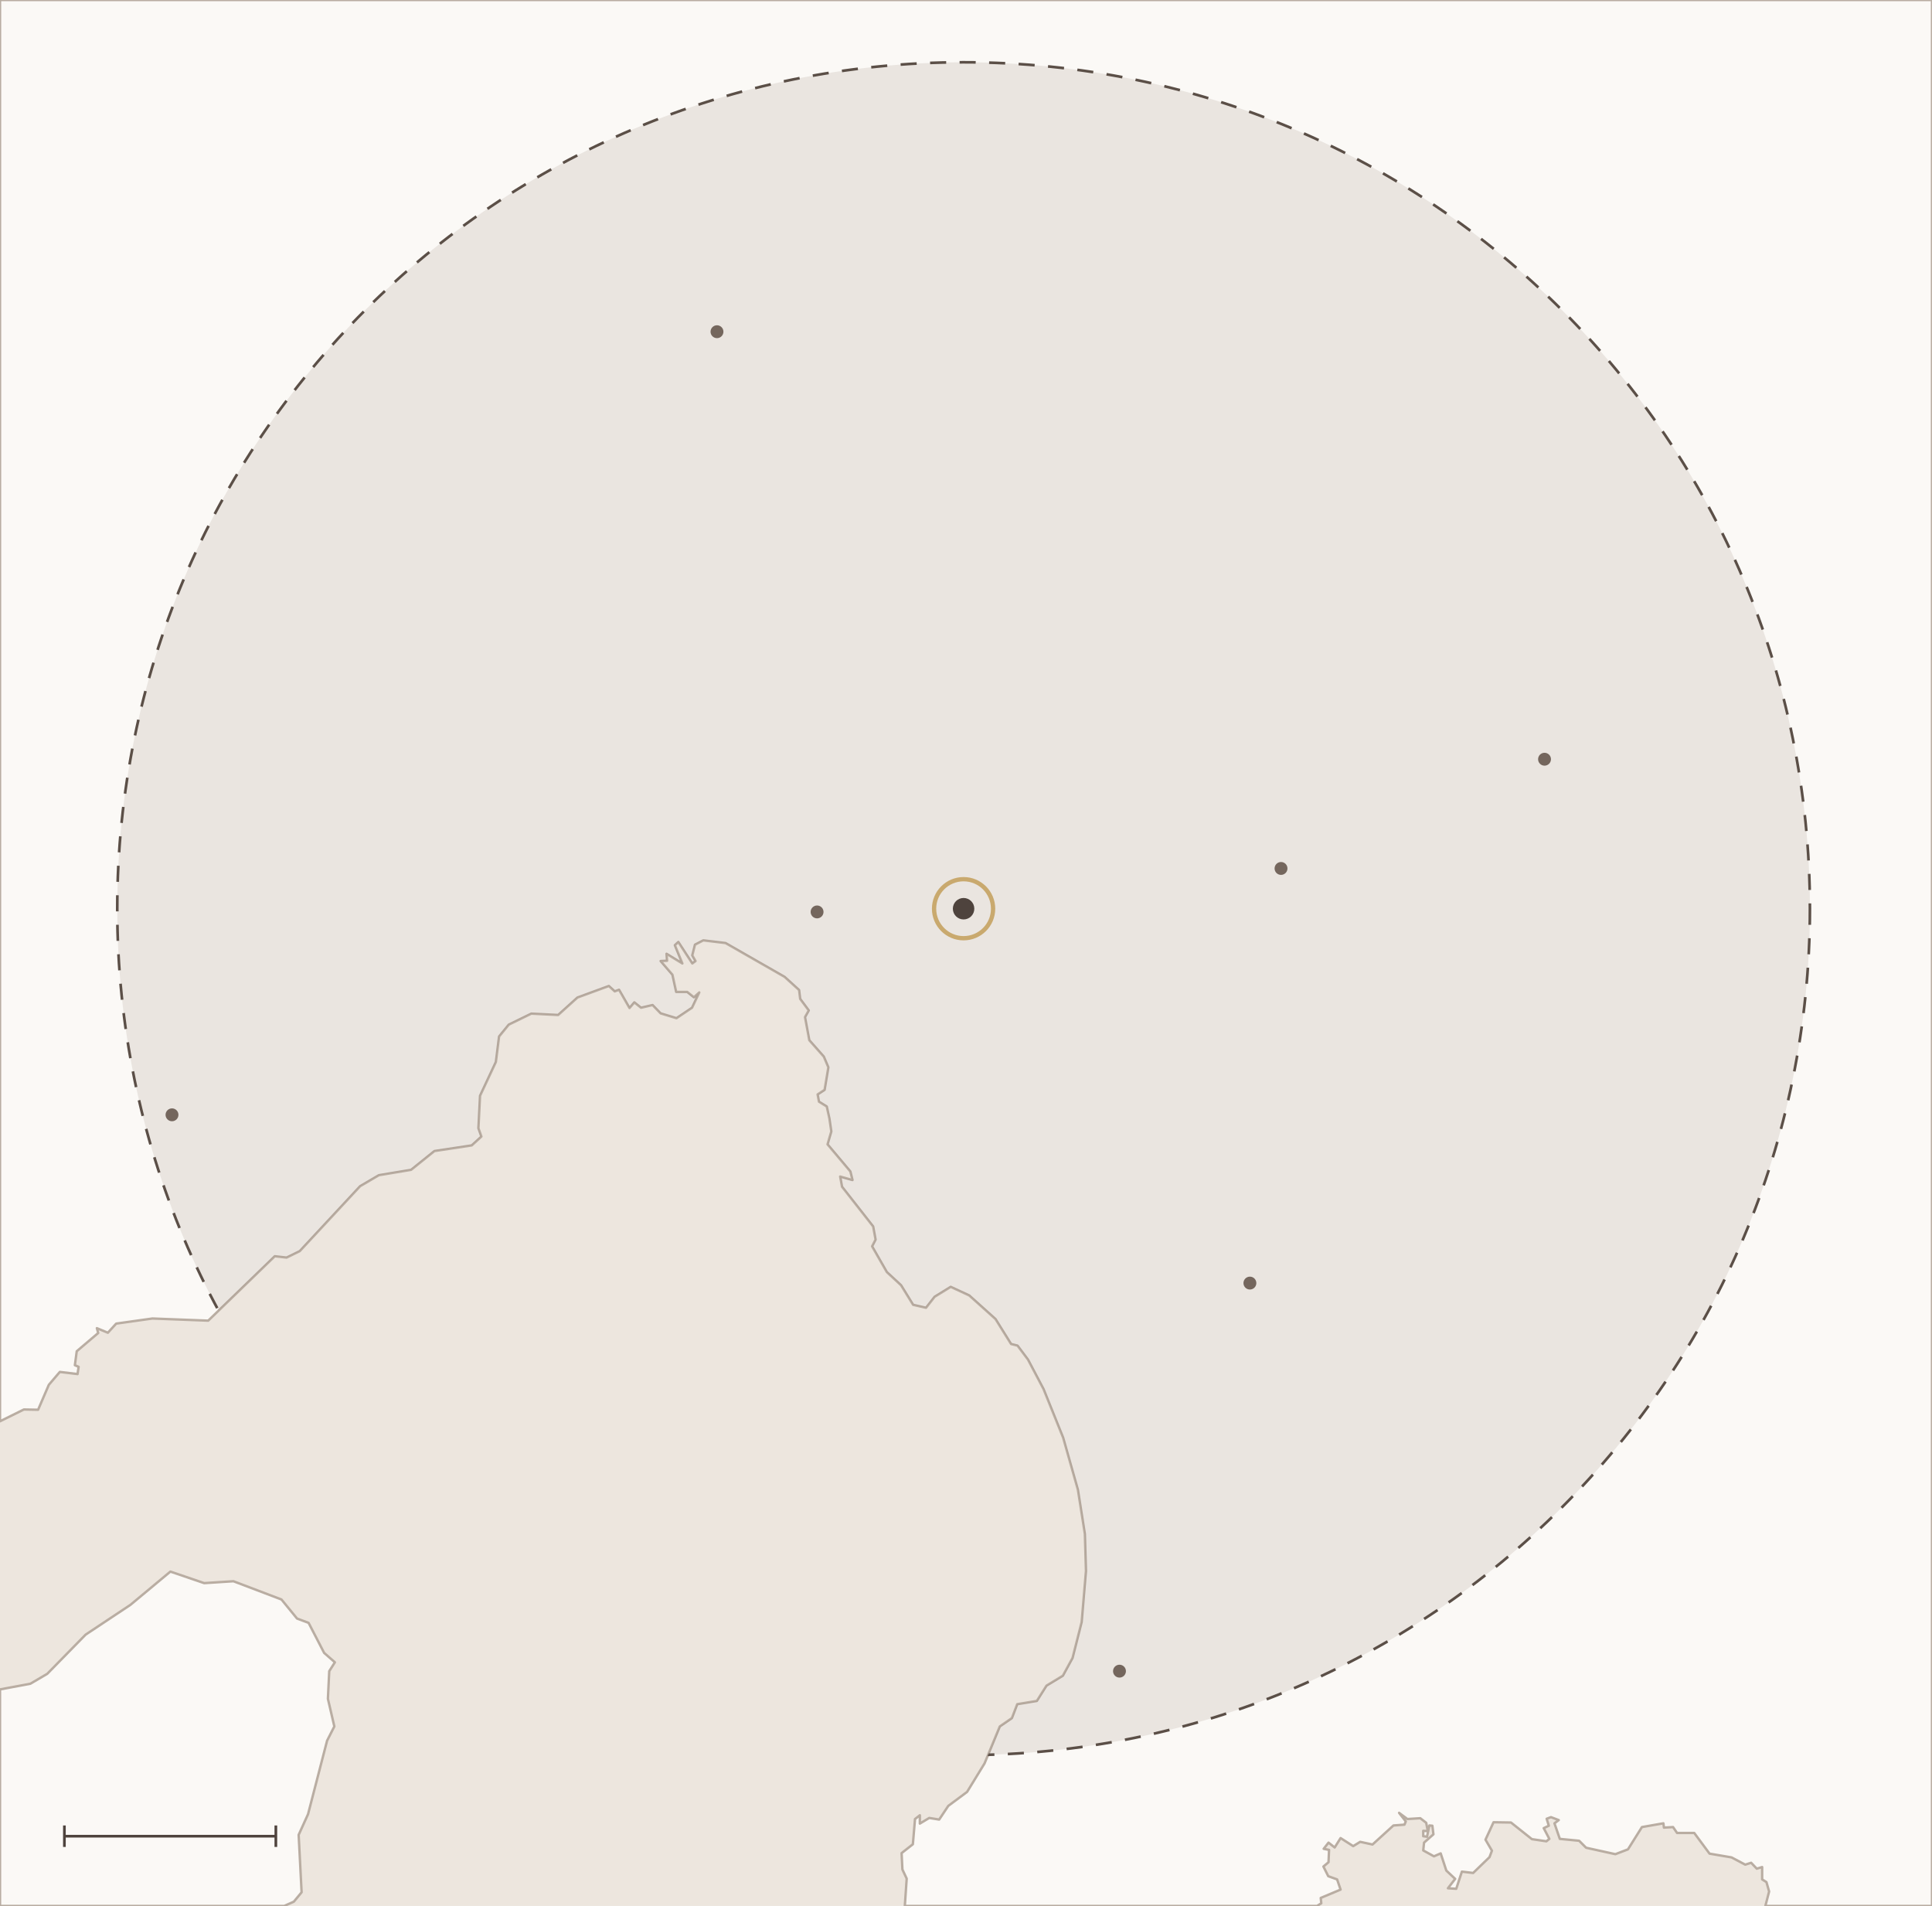
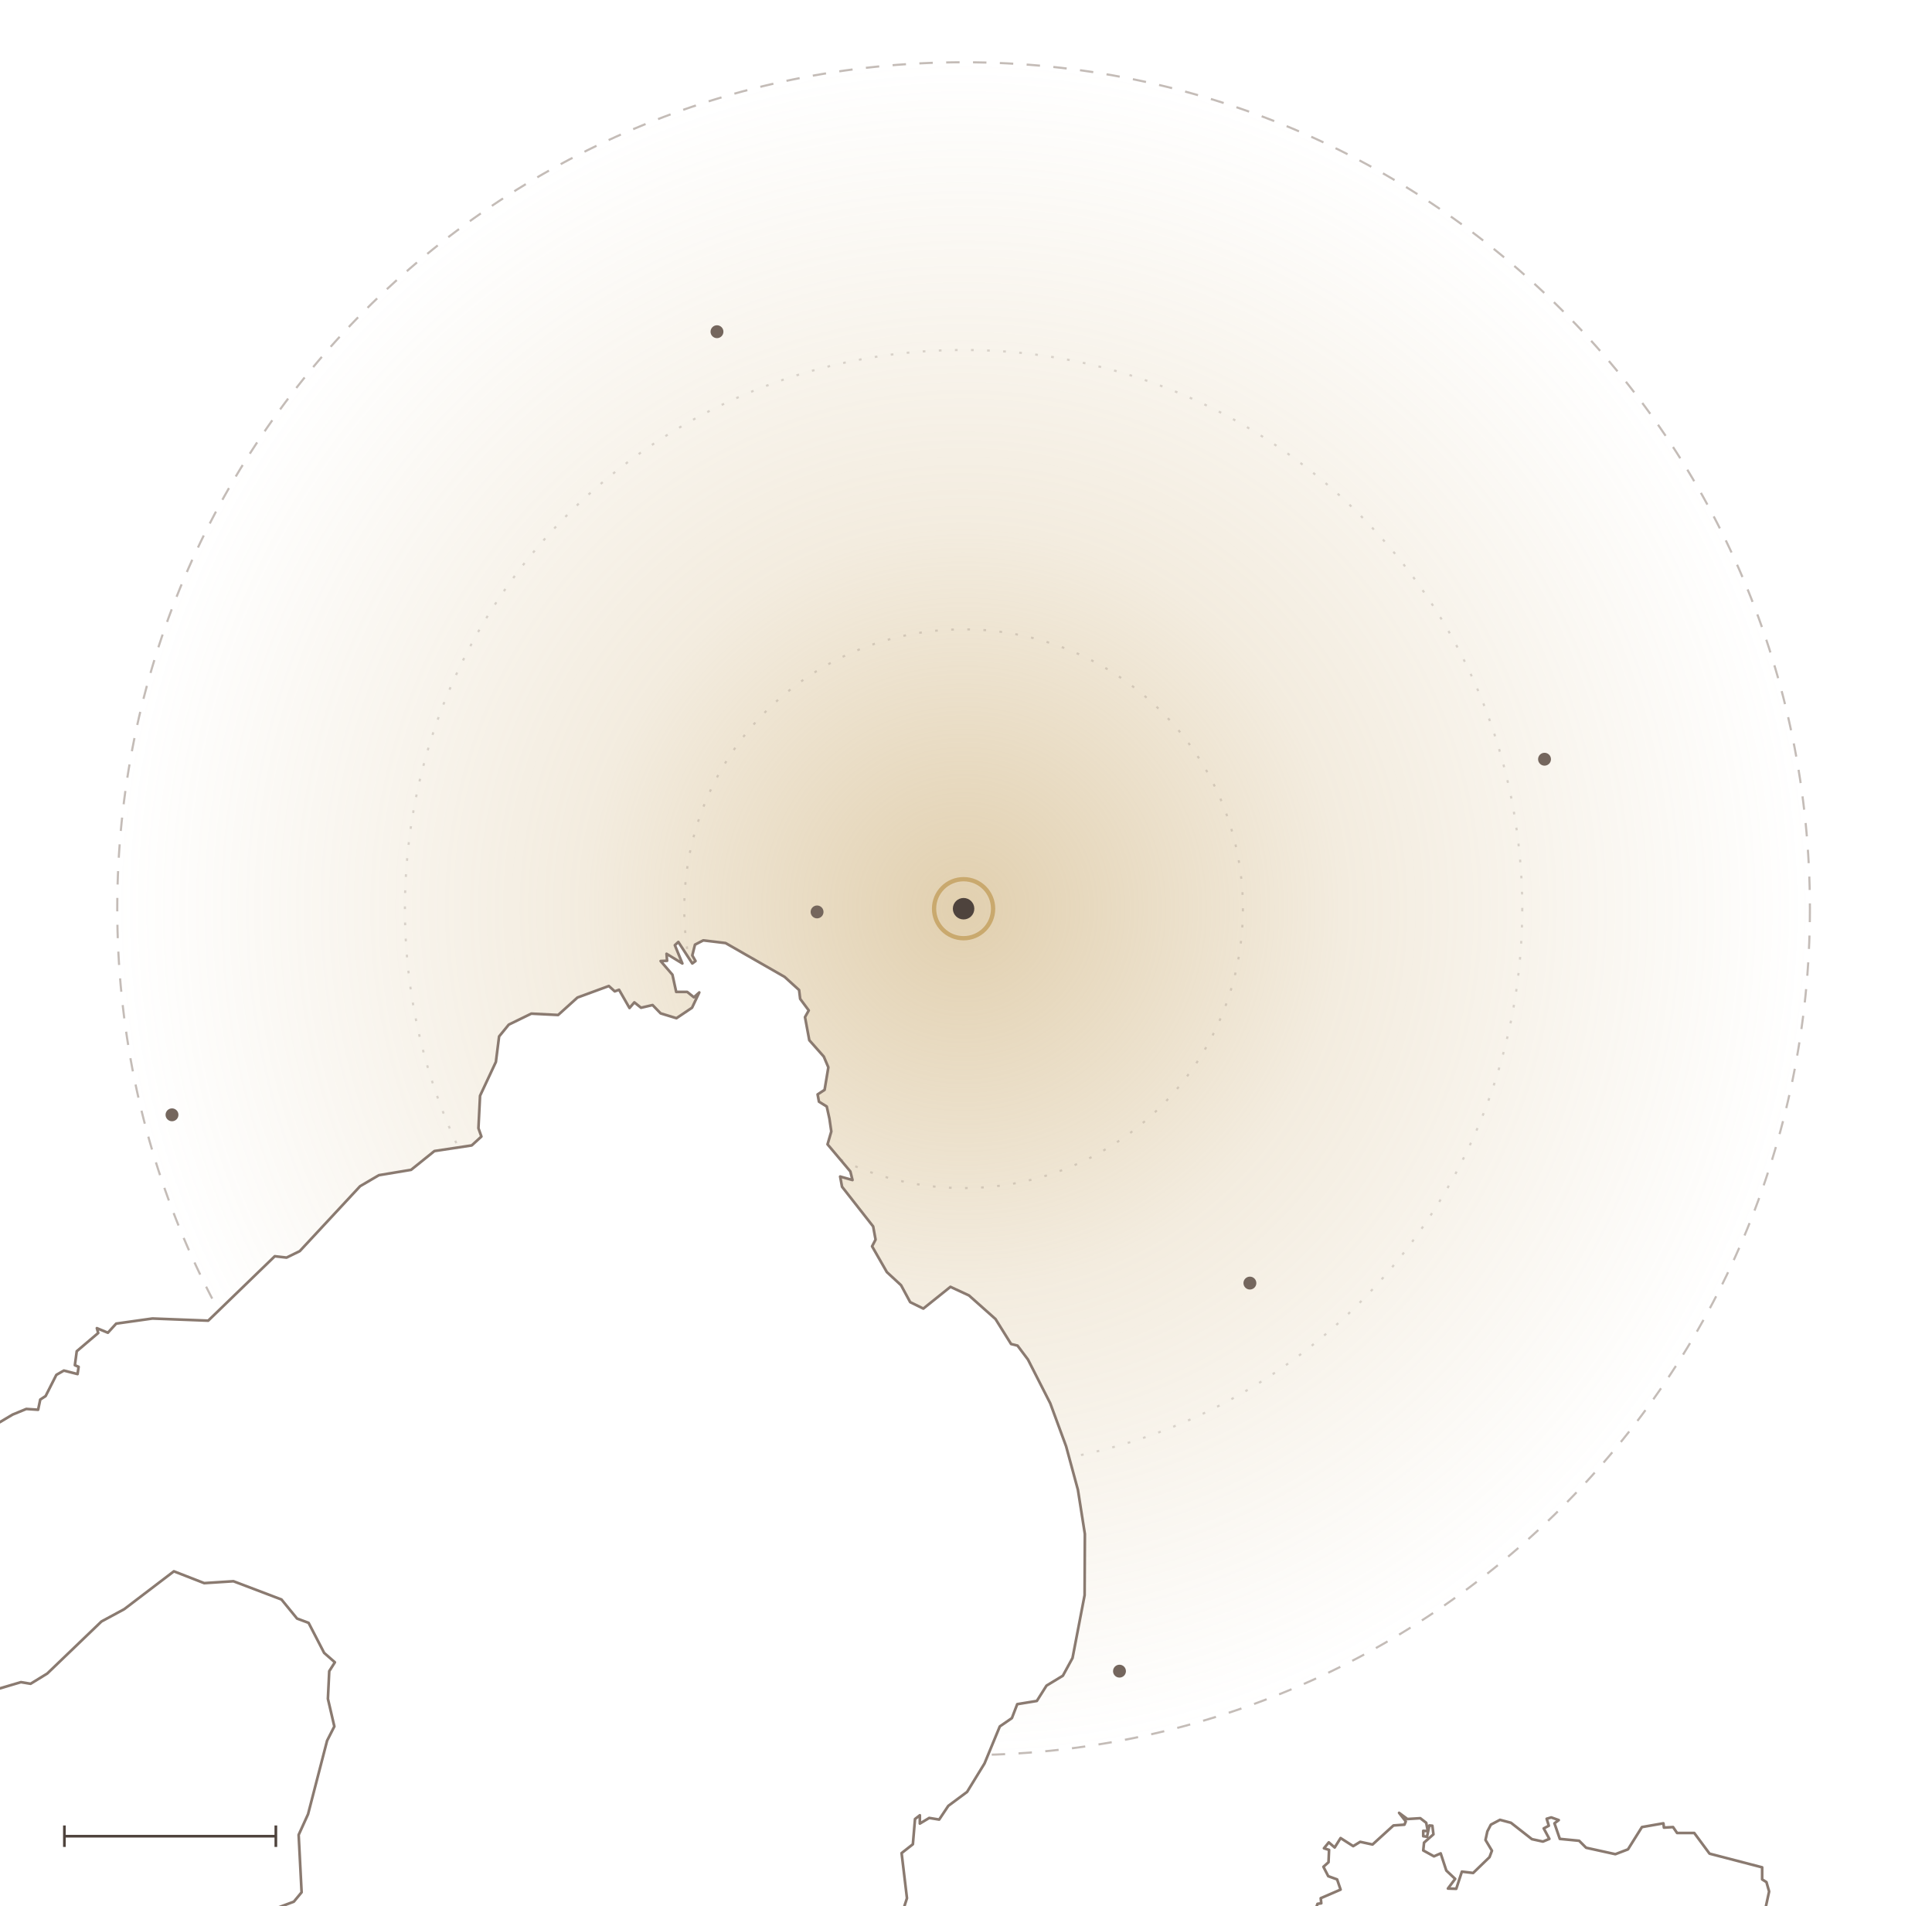
<svg xmlns="http://www.w3.org/2000/svg" viewBox="0 0 720 710.2" role="presentation" focusable="false">
  <defs>
    <clipPath id="land">
-       <path d="M657.9 710.2L659.3 704.8L658.3 701.3L656.7 700.3L656.7 695.7L654.7 696.3L652.6 694.1L650.4 694.8L645.3 692.1L637.1 690.7L631.4 683.0L625.0 683.0L623.5 680.8L620.1 681.0L619.9 679.4L611.9 680.8L606.7 689.1L602.0 690.9L591.1 688.5L588.5 685.9L581.3 685.2L579.3 679.4L580.9 678.2L578.0 677.1L576.4 677.7L577.2 680.3L575.3 681.2L577.4 685.2L576.3 686.1L570.9 685.3L563.1 679.1L556.6 679.0L553.6 685.5L556.0 689.6L555.1 692.0L549.0 697.9L544.8 697.4L542.7 703.8L539.6 703.6L542.3 700.1L539.0 697.0L536.9 690.6L534.4 691.7L530.4 689.5L530.7 686.6L534.2 683.5L533.8 680.3L532.7 680.2L531.8 684.4L530.4 684.2L530.4 682.2L532.1 682.3L531.5 679.2L529.3 677.5L524.5 677.8L521.4 675.5L523.9 678.7L523.4 679.9L519.3 680.2L511.5 687.3L506.9 686.3L504.3 687.9L499.6 684.9L497.4 688.4L495.1 686.6L493.3 688.9L495.3 689.3L495.1 693.9L493.2 695.5L495.0 699.1L498.3 700.3L499.6 704.1L492.2 707.2L492.4 709.2L490.8 710.2L337.2 710.2L337.9 700.0L336.3 696.6L336.0 690.5L340.2 687.2L341.0 677.8L342.8 676.4L342.8 679.5L346.3 677.4L350.0 678.0L353.4 672.9L360.4 667.7L366.9 657.1L372.6 643.3L377.1 640.2L379.1 635.0L386.4 633.8L390.0 628.1L396.1 624.4L399.7 617.8L403.1 604.4L404.7 585.4L404.3 571.6L401.7 555.1L396.2 535.7L388.9 517.6L383.1 506.6L379.2 501.4L376.8 500.8L371.0 491.5L361.2 482.7L354.3 479.5L348.3 483.2L345.1 487.3L340.3 486.2L335.8 478.9L330.5 474.0L325.0 464.4L326.3 461.9L325.4 457.0L313.8 442.2L313.1 438.4L317.7 439.7L316.9 436.5L308.4 426.4L309.8 421.6L309.1 416.8L308.1 412.3L305.2 410.5L304.7 407.8L307.3 406.1L308.7 397.7L307.0 393.7L301.6 387.6L300.0 379.0L301.4 376.5L298.2 372.2L297.8 368.9L292.4 364.0L270.4 351.4L262.1 350.4L259.0 352.0L258.0 356.0L259.2 358.1L258.0 359.0L252.8 351.0L251.5 352.2L254.3 359.0L248.4 355.4L248.6 358.0L246.2 358.1L250.6 363.2L252.0 369.6L256.1 369.6L258.6 371.6L260.6 369.8L257.9 375.5L252.1 379.4L246.2 377.6L243.2 374.5L238.9 375.5L236.4 373.5L234.6 375.6L230.7 368.8L229.1 369.4L226.9 367.4L215.2 371.7L208.0 378.2L198.0 377.7L189.6 381.8L186.0 386.2L184.8 395.7L178.9 408.3L178.3 420.4L179.4 423.5L175.8 426.8L161.9 428.9L153.2 435.9L141.2 437.9L134.2 442.0L111.7 466.2L106.8 468.6L102.4 468.1L77.6 492.1L56.8 491.3L43.3 493.2L40.2 496.6L36.1 494.9L36.6 496.7L28.6 503.5L27.9 508.7L29.3 509.3L28.9 512.0L22.3 511.2L18.2 516.0L14.2 525.3L8.9 525.2L0.0 529.6L0.0 0.0L720.0 0.0L720.0 710.2L657.9 710.2ZM0.0 629.5L11.3 627.4L17.6 623.7L31.9 609.1L48.6 598.0L63.5 585.6L76.1 589.9L87.0 589.2L104.9 596.0L110.7 603.1L115.0 604.7L120.8 615.9L124.8 619.4L122.7 622.7L122.2 633.0L124.6 643.3L121.9 648.6L114.8 676.0L111.3 683.7L112.4 705.1L109.5 708.6L105.9 710.2L0.0 710.2L0.0 629.5Z" />
+       <path d="M680.0 753.5L675.8 744.8L668.4 740.0L663.0 732.8L662.8 723.7L660.8 715.7L658.0 710.8L659.3 704.8L658.3 701.3L656.7 700.3L656.7 695.8L637.1 690.7L631.4 683.0L625.0 683.0L623.5 680.8L620.1 681.0L619.9 679.4L611.9 680.8L606.7 689.1L602.0 690.9L591.1 688.5L588.5 685.9L581.3 685.2L579.3 679.4L580.9 678.2L578.1 677.2L576.4 677.7L577.2 680.3L575.3 681.3L577.4 685.2L575.0 686.2L570.9 685.3L563.1 679.2L559.0 678.1L555.6 679.9L554.3 682.4L553.6 685.6L556.0 689.6L555.1 692.0L549.0 697.9L544.8 697.4L542.7 703.8L539.6 703.7L542.3 700.1L539.0 697.0L536.9 690.6L534.4 691.7L530.4 689.5L530.7 686.6L534.2 683.5L533.8 680.3L532.7 680.2L531.8 684.4L530.4 684.2L530.4 682.2L532.1 682.3L531.5 679.2L529.3 677.5L524.5 677.8L521.4 675.5L523.9 678.7L523.4 679.9L519.3 680.2L511.5 687.3L506.9 686.3L504.3 687.9L499.6 684.9L497.4 688.4L495.2 686.5L493.4 688.7L495.3 689.3L495.1 693.9L493.2 695.6L495.0 699.1L498.3 700.3L499.6 704.1L492.2 707.3L492.4 709.2L491.0 709.4L489.5 713.6L474.2 731.4L471.6 742.0L472.6 747.9L475.0 748.4L473.9 753.8L461.1 754.0L457.7 751.2L453.5 754.0L309.6 754.0L307.1 752.6L306.7 750.7L309.4 745.9L318.4 734.0L319.2 728.7L322.5 728.5L325.8 726.0L336.1 713.2L338.0 707.3L336.0 690.5L340.2 687.2L341.0 677.8L342.8 676.4L342.8 679.5L346.3 677.4L350.0 678.0L353.4 672.9L360.4 667.7L366.9 657.1L372.6 643.3L377.1 640.2L379.1 635.0L386.4 633.8L390.0 628.1L396.1 624.4L399.7 617.8L404.2 594.4L404.3 571.6L401.7 555.1L397.3 538.9L391.4 522.9L383.1 506.6L379.2 501.4L376.8 500.8L371.0 491.5L361.1 482.7L354.2 479.5L344.1 487.6L339.2 485.2L335.8 478.9L330.5 474.0L325.0 464.4L326.3 461.9L325.4 457.0L313.8 442.2L313.1 438.4L317.7 439.7L316.9 436.5L308.4 426.4L309.8 421.6L309.1 416.8L308.1 412.3L305.2 410.5L304.7 407.8L307.3 406.1L308.7 397.7L307.0 393.7L301.6 387.6L300.0 379.0L301.4 376.5L298.2 372.2L297.8 368.9L292.4 364.0L270.4 351.4L262.1 350.4L259.0 352.0L258.0 356.0L259.2 358.1L258.0 359.0L252.8 351.0L251.5 352.2L254.3 359.0L248.4 355.4L248.6 358.0L246.2 358.1L250.6 363.2L252.0 369.6L256.1 369.6L258.6 371.6L260.6 369.8L257.9 375.5L252.1 379.4L246.2 377.6L243.2 374.5L238.9 375.5L236.4 373.5L234.6 375.6L230.7 368.8L229.1 369.4L226.9 367.4L215.2 371.7L208.0 378.2L198.0 377.7L189.6 381.8L186.0 386.2L184.8 395.7L178.9 408.3L178.3 420.4L179.4 423.5L175.8 426.8L161.9 428.9L153.2 435.9L141.2 437.9L134.2 442.0L111.7 466.2L106.8 468.6L102.4 468.1L77.6 492.1L56.8 491.3L43.3 493.2L40.2 496.6L36.1 494.9L36.6 496.7L28.6 503.5L27.9 508.7L29.3 509.3L28.9 512.0L23.8 510.7L21.0 512.3L17.0 520.2L15.0 521.5L14.2 525.3L9.8 525.0L4.7 527.1L-12.3 537.2L-18.6 556.1L-19.0 565.7L-21.6 570.9L-34.4 563.5L-34.6 -43.8L754.6 -43.8L754.6 754.0L680.0 753.5ZM516.7 754.0L519.0 748.8L518.1 744.7L519.0 740.4L525.0 738.1L531.9 739.5L540.3 745.3L546.7 746.9L551.5 754.0L516.7 754.0ZM-34.6 634.2L-8.4 631.6L7.8 626.8L11.4 627.4L17.6 623.6L37.8 604.2L46.3 599.6L64.8 585.5L76.1 589.9L87.0 589.2L104.9 596.0L110.7 603.1L115.0 604.7L120.8 615.9L124.8 619.4L122.7 622.7L122.2 633.0L124.6 643.3L121.9 648.6L114.8 676.0L111.3 683.7L112.4 705.1L109.5 708.6L102.0 711.4L99.6 716.2L91.6 721.3L92.2 724.1L86.2 726.4L82.6 732.0L72.3 729.4L55.6 733.1L52.0 739.5L52.9 743.2L51.5 747.3L16.6 732.9L-2.6 729.0L-9.9 729.0L-22.4 732.3L-28.3 739.5L-31.2 739.1L-29.9 742.4L-26.6 744.8L-27.8 745.9L-34.6 744.5L-34.6 634.2Z" />
    </clipPath>
+     <radialGradient id="glow" cx="359.1" cy="338.6" r="315.4" gradientUnits="userSpaceOnUse">
+       <stop offset="0" stop-color="#C9A96E" stop-opacity="0.55" />
+       <stop offset="0.45" stop-color="#C9A96E" stop-opacity="0.22" />
+       <stop offset="1" stop-color="#C9A96E" stop-opacity="0" />
+     </radialGradient>
  </defs>
-   <rect width="720" height="710.2" fill="#EDE6DE" />
-   <path d="M657.9 710.2L659.3 704.8L658.3 701.3L656.7 700.3L656.7 695.7L654.7 696.3L652.6 694.1L650.4 694.8L645.3 692.1L637.1 690.7L631.4 683.0L625.0 683.0L623.5 680.8L620.1 681.0L619.9 679.4L611.9 680.8L606.7 689.1L602.0 690.9L591.1 688.5L588.5 685.9L581.3 685.2L579.3 679.4L580.9 678.2L578.0 677.1L576.4 677.7L577.2 680.3L575.3 681.2L577.4 685.2L576.3 686.1L570.9 685.3L563.1 679.1L556.6 679.0L553.6 685.5L556.0 689.6L555.1 692.0L549.0 697.9L544.8 697.4L542.7 703.8L539.6 703.6L542.3 700.1L539.0 697.0L536.9 690.6L534.4 691.7L530.4 689.5L530.7 686.6L534.2 683.5L533.8 680.3L532.7 680.2L531.8 684.4L530.4 684.2L530.4 682.2L532.1 682.3L531.5 679.2L529.3 677.5L524.5 677.8L521.4 675.5L523.9 678.7L523.4 679.9L519.3 680.2L511.5 687.3L506.9 686.3L504.3 687.9L499.6 684.9L497.4 688.4L495.1 686.6L493.3 688.9L495.3 689.3L495.1 693.9L493.2 695.5L495.0 699.1L498.3 700.3L499.6 704.1L492.2 707.2L492.4 709.2L490.8 710.2L337.2 710.2L337.9 700.0L336.3 696.6L336.0 690.5L340.2 687.2L341.0 677.8L342.8 676.4L342.8 679.5L346.3 677.4L350.0 678.0L353.4 672.9L360.4 667.7L366.9 657.1L372.6 643.3L377.1 640.2L379.1 635.0L386.4 633.8L390.0 628.1L396.1 624.4L399.7 617.8L403.1 604.4L404.7 585.4L404.3 571.6L401.7 555.1L396.2 535.7L388.9 517.6L383.1 506.6L379.2 501.4L376.8 500.8L371.0 491.5L361.2 482.7L354.3 479.5L348.3 483.2L345.1 487.3L340.3 486.2L335.8 478.9L330.5 474.0L325.0 464.4L326.3 461.9L325.4 457.0L313.8 442.2L313.1 438.4L317.7 439.7L316.9 436.5L308.4 426.4L309.8 421.6L309.1 416.8L308.1 412.3L305.2 410.5L304.7 407.8L307.3 406.1L308.7 397.7L307.0 393.7L301.6 387.6L300.0 379.0L301.4 376.5L298.2 372.2L297.8 368.9L292.4 364.0L270.4 351.4L262.1 350.4L259.0 352.0L258.0 356.0L259.2 358.1L258.0 359.0L252.8 351.0L251.5 352.2L254.3 359.0L248.4 355.4L248.6 358.0L246.2 358.1L250.6 363.2L252.0 369.6L256.1 369.6L258.6 371.6L260.6 369.8L257.9 375.5L252.1 379.4L246.2 377.6L243.2 374.5L238.9 375.5L236.4 373.5L234.6 375.6L230.7 368.8L229.1 369.4L226.9 367.4L215.2 371.7L208.0 378.2L198.0 377.7L189.6 381.8L186.0 386.2L184.8 395.7L178.9 408.3L178.3 420.4L179.4 423.5L175.8 426.8L161.9 428.9L153.2 435.9L141.2 437.9L134.2 442.0L111.7 466.2L106.8 468.6L102.4 468.1L77.6 492.1L56.8 491.3L43.3 493.2L40.2 496.6L36.1 494.9L36.6 496.7L28.6 503.5L27.9 508.7L29.3 509.3L28.9 512.0L22.3 511.2L18.2 516.0L14.2 525.3L8.9 525.2L0.0 529.6L0.0 0.0L720.0 0.0L720.0 710.2L657.9 710.2ZM0.0 629.5L11.3 627.4L17.6 623.7L31.9 609.1L48.6 598.0L63.5 585.6L76.1 589.9L87.0 589.2L104.9 596.0L110.7 603.1L115.0 604.7L120.8 615.9L124.8 619.4L122.7 622.7L122.2 633.0L124.6 643.3L121.9 648.6L114.8 676.0L111.3 683.7L112.4 705.1L109.5 708.6L105.9 710.2L0.0 710.2L0.0 629.5Z" fill="#FBF9F6" stroke="#B9ADA2" stroke-width="0.9" stroke-linejoin="round" />
-   <g clip-path="url(#land)">
-     <circle cx="359.1" cy="338.6" r="315.4" fill="#8A7A70" fill-opacity="0.16" />
-   </g>
-   <circle cx="359.1" cy="338.6" r="315.4" fill="none" stroke="#5B4F47" stroke-width="1" stroke-dasharray="6 5" clip-path="url(#land)" />
+   <circle cx="359.1" cy="338.6" r="315.4" fill="url(#glow)" clip-path="url(#land)" />
+   <circle cx="359.1" cy="338.6" r="104.1" fill="none" stroke="#8A7A70" stroke-opacity="0.28" stroke-width="0.8" stroke-dasharray="1 5" clip-path="url(#land)" />
+   <circle cx="359.1" cy="338.6" r="208.2" fill="none" stroke="#8A7A70" stroke-opacity="0.28" stroke-width="0.8" stroke-dasharray="1 5" clip-path="url(#land)" />
+   <circle cx="359.1" cy="338.6" r="315.4" fill="none" stroke="#8A7A70" stroke-opacity="0.5" stroke-width="0.8" stroke-dasharray="5 5" clip-path="url(#land)" />
+   <path d="M680.0 753.5L675.8 744.8L668.4 740.0L663.0 732.8L662.8 723.7L660.8 715.7L658.0 710.8L659.3 704.8L658.3 701.3L656.7 700.3L656.7 695.8L637.1 690.7L631.4 683.0L625.0 683.0L623.5 680.8L620.1 681.0L619.9 679.4L611.9 680.8L606.7 689.1L602.0 690.9L591.1 688.5L588.5 685.9L581.3 685.2L579.3 679.4L580.9 678.2L578.1 677.2L576.4 677.7L577.2 680.3L575.3 681.3L577.4 685.2L575.0 686.2L570.9 685.3L563.1 679.2L559.0 678.1L555.6 679.9L554.3 682.4L553.6 685.6L556.0 689.6L555.1 692.0L549.0 697.9L544.8 697.4L542.7 703.8L539.6 703.7L542.3 700.1L539.0 697.0L536.9 690.6L534.4 691.7L530.4 689.5L530.7 686.6L534.2 683.5L533.8 680.3L532.7 680.2L531.8 684.4L530.4 684.2L530.4 682.2L532.1 682.3L531.5 679.2L529.3 677.5L524.5 677.8L521.4 675.5L523.9 678.7L523.4 679.9L519.3 680.2L511.5 687.3L506.9 686.3L504.3 687.9L499.6 684.9L497.4 688.4L495.2 686.5L493.4 688.7L495.3 689.3L495.1 693.9L493.2 695.6L495.0 699.1L498.3 700.3L499.6 704.1L492.2 707.3L492.4 709.2L491.0 709.4L489.5 713.6L474.2 731.4L471.6 742.0L472.6 747.9L475.0 748.4L473.9 753.8L461.1 754.0L457.7 751.2L453.5 754.0L309.6 754.0L307.1 752.6L306.7 750.7L309.4 745.9L318.4 734.0L319.2 728.7L322.5 728.5L325.8 726.0L336.1 713.2L338.0 707.3L336.0 690.5L340.2 687.2L341.0 677.8L342.8 676.4L342.8 679.5L346.3 677.4L350.0 678.0L353.4 672.9L360.4 667.7L366.9 657.1L372.6 643.3L377.1 640.2L379.1 635.0L386.4 633.8L390.0 628.1L396.1 624.4L399.7 617.8L404.2 594.4L404.3 571.6L401.7 555.1L397.3 538.9L391.4 522.9L383.1 506.6L379.2 501.4L376.8 500.8L371.0 491.5L361.1 482.7L354.2 479.5L344.1 487.6L339.2 485.2L335.8 478.9L330.5 474.0L325.0 464.4L326.3 461.9L325.4 457.0L313.8 442.2L313.1 438.4L317.7 439.7L316.9 436.5L308.4 426.4L309.8 421.6L309.1 416.8L308.1 412.3L305.2 410.5L304.7 407.8L307.3 406.1L308.7 397.7L307.0 393.7L301.6 387.6L300.0 379.0L301.4 376.5L298.2 372.2L297.8 368.9L292.4 364.0L270.4 351.4L262.1 350.4L259.0 352.0L258.0 356.0L259.2 358.1L258.0 359.0L252.8 351.0L251.5 352.2L254.3 359.0L248.4 355.4L248.6 358.0L246.2 358.1L250.6 363.2L252.0 369.6L256.1 369.6L258.6 371.6L260.6 369.8L257.9 375.5L252.1 379.4L246.2 377.6L243.2 374.5L238.9 375.5L236.4 373.5L234.6 375.6L230.7 368.8L229.1 369.4L226.9 367.4L215.2 371.7L208.0 378.2L198.0 377.7L189.6 381.8L186.0 386.2L184.8 395.7L178.9 408.3L178.3 420.4L179.4 423.5L175.8 426.8L161.9 428.9L153.2 435.9L141.2 437.9L134.2 442.0L111.7 466.2L106.8 468.6L102.4 468.1L77.6 492.1L56.8 491.3L43.3 493.2L40.2 496.6L36.1 494.9L36.6 496.7L28.6 503.5L27.9 508.7L29.3 509.3L28.9 512.0L23.8 510.7L21.0 512.3L17.0 520.2L15.0 521.5L14.2 525.3L9.8 525.0L4.7 527.1L-12.3 537.2L-18.6 556.1L-19.0 565.7L-21.6 570.9L-34.4 563.5L-34.6 -43.8L754.6 -43.8L754.6 754.0L680.0 753.5ZM516.7 754.0L519.0 748.8L518.1 744.7L519.0 740.4L525.0 738.1L531.9 739.5L540.3 745.3L546.7 746.9L551.5 754.0L516.7 754.0ZM-34.6 634.2L-8.4 631.6L7.8 626.8L11.4 627.4L17.6 623.6L37.8 604.2L46.3 599.6L64.8 585.5L76.1 589.9L87.0 589.2L104.9 596.0L110.7 603.1L115.0 604.7L120.8 615.9L124.8 619.4L122.7 622.7L122.2 633.0L124.6 643.3L121.9 648.6L114.8 676.0L111.3 683.7L112.4 705.1L109.5 708.6L102.0 711.4L99.6 716.2L91.6 721.3L92.2 724.1L86.2 726.4L82.6 732.0L72.3 729.4L55.6 733.1L52.0 739.5L52.9 743.2L51.5 747.3L16.6 732.9L-2.6 729.0L-9.9 729.0L-22.4 732.3L-28.3 739.5L-31.2 739.1L-29.9 742.4L-26.6 744.8L-27.8 745.9L-34.6 744.5L-34.6 634.2Z" fill="none" stroke="#8A7A70" stroke-width="1" stroke-linejoin="round" />
  <circle cx="465.8" cy="478.1" r="2.4" fill="#74665D" />
  <circle cx="304.5" cy="339.8" r="2.4" fill="#74665D" />
  <circle cx="575.6" cy="282.9" r="2.4" fill="#74665D" />
  <circle cx="417.2" cy="622.7" r="2.4" fill="#74665D" />
  <circle cx="267.2" cy="123.6" r="2.4" fill="#74665D" />
  <circle cx="64.1" cy="415.4" r="2.4" fill="#74665D" />
-   <circle cx="477.4" cy="323.6" r="2.4" fill="#74665D" />
  <circle cx="359.1" cy="338.6" r="11" fill="none" stroke="#C9A96E" stroke-width="1.6" />
  <circle cx="359.1" cy="338.6" r="4" fill="#4E433D" />
  <path d="M24 684.2h78.8M24 680.2v8M102.8 680.2v8" stroke="#4E433D" stroke-width="1" fill="none" />
</svg>
